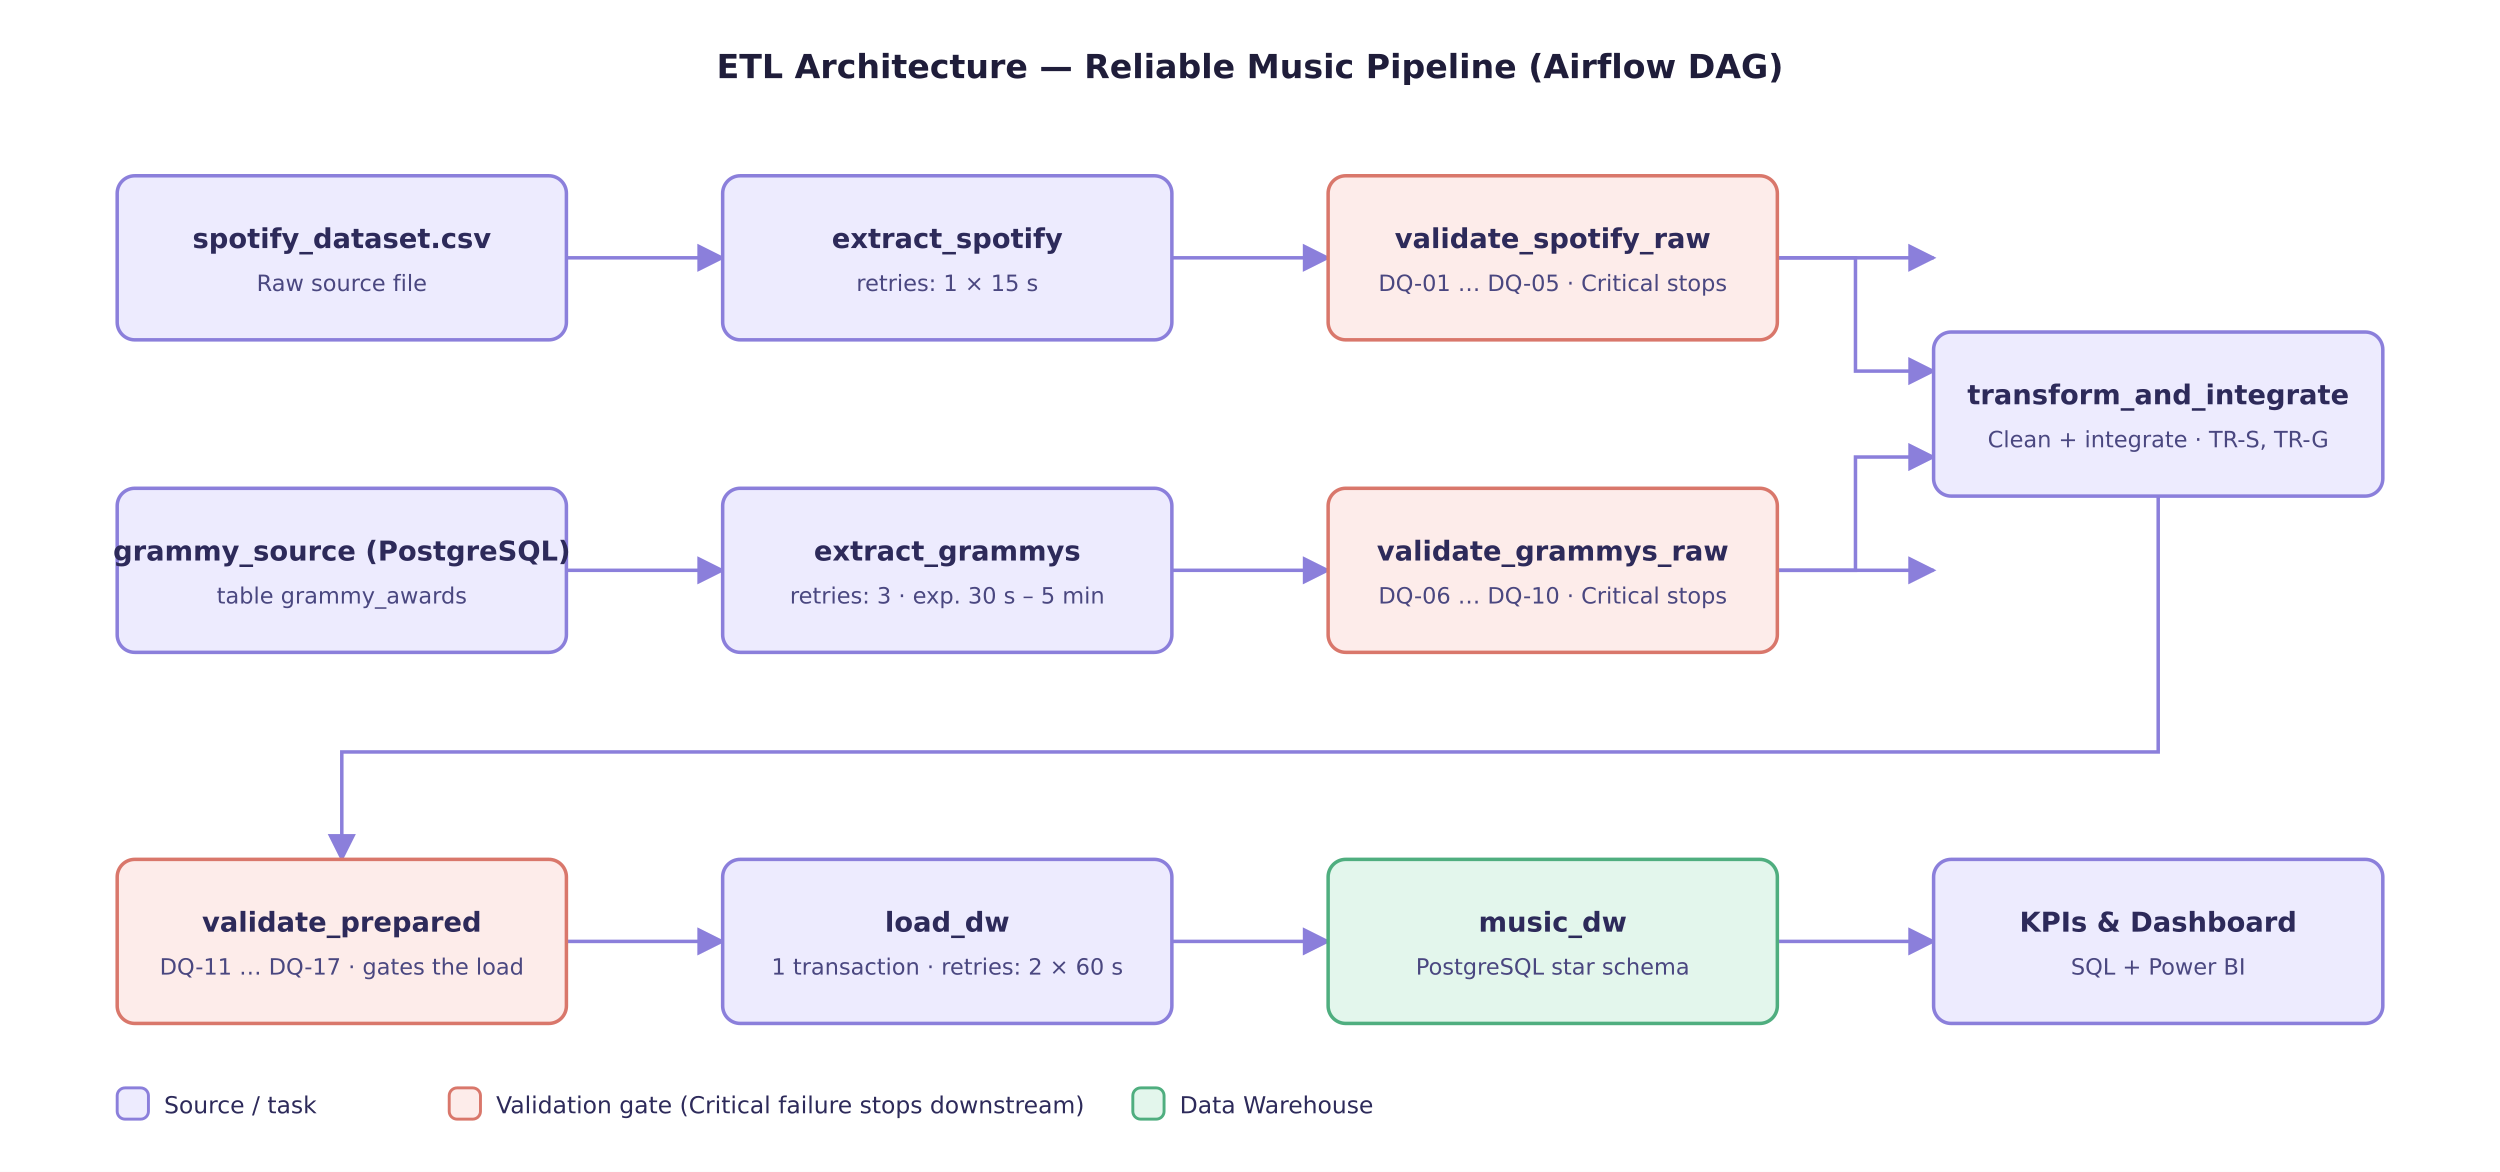
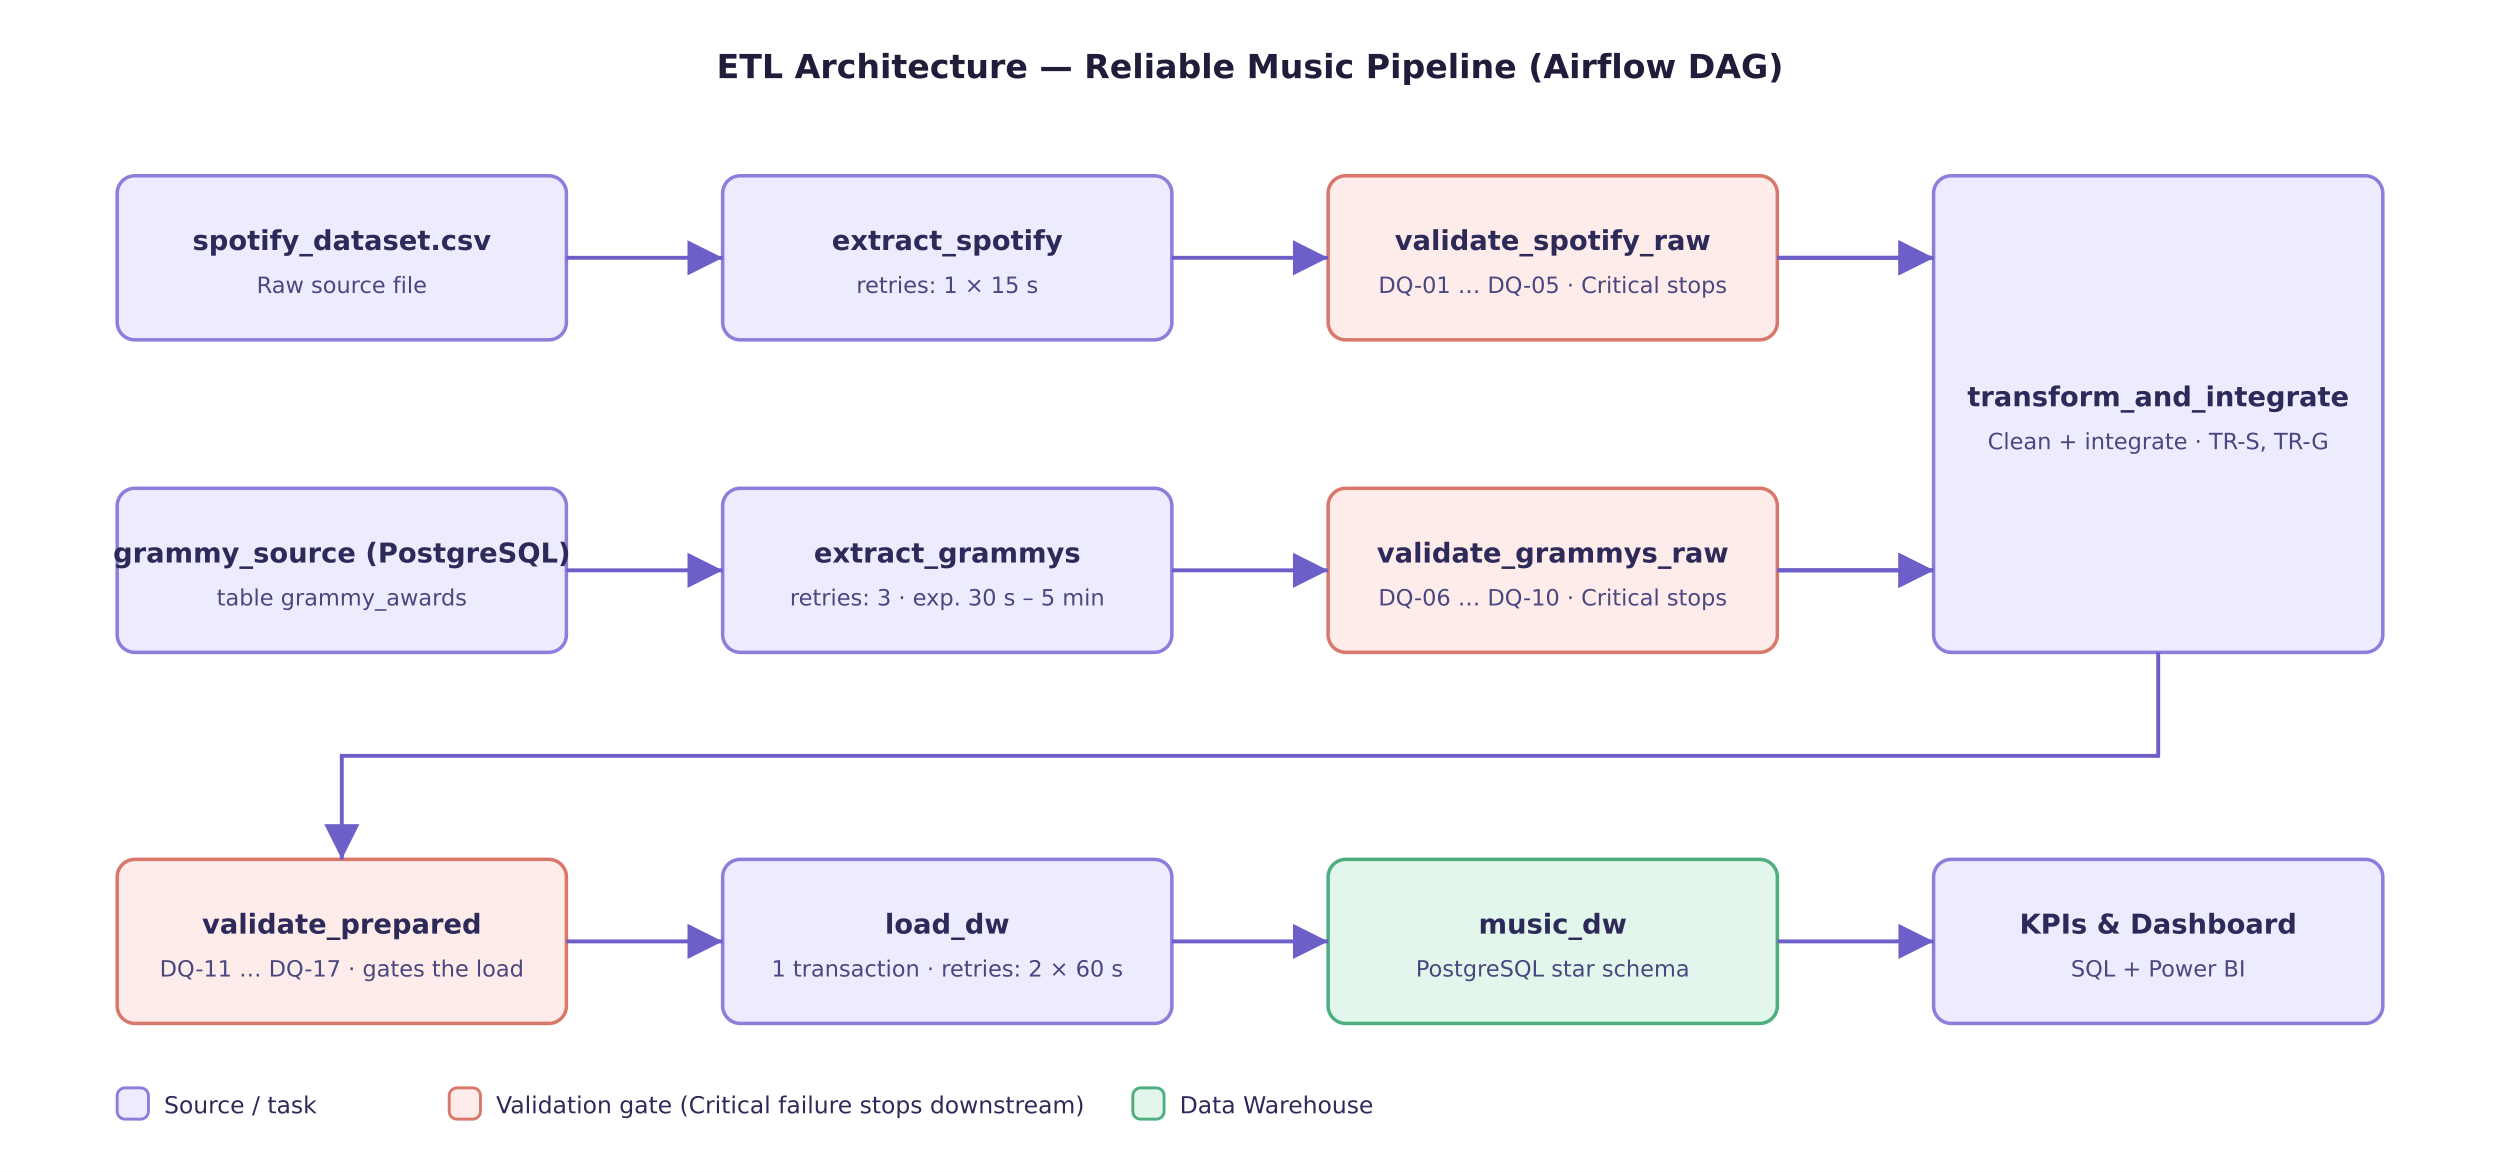
<svg xmlns="http://www.w3.org/2000/svg" viewBox="0 0 1280 600" font-family="Segoe UI, DejaVu Sans, Arial, sans-serif">
  <defs>
-     <marker id="a" viewBox="0 0 10 10" refX="9" refY="5" markerWidth="8" markerHeight="8" orient="auto">
-       <path d="M0,0 L10,5 L0,10 z" fill="#8B7FDB" />
+     <marker id="a" viewBox="0 0 10 10" refX="10" refY="5" markerWidth="9" markerHeight="9" orient="auto">
+       <path d="M0,0 L10,5 L0,10 z" fill="#6C5FC7" />
    </marker>
  </defs>
  <rect width="1280" height="600" fill="#ffffff" />
  <text x="640" y="40" text-anchor="middle" font-size="17" font-weight="700" fill="#1f1d3a">ETL Architecture — Reliable Music Pipeline (Airflow DAG)</text>
-   <polyline points="290,132 370,132" fill="none" stroke="#8B7FDB" stroke-width="1.8" marker-end="url(#a)" />
-   <polyline points="600,132 680,132" fill="none" stroke="#8B7FDB" stroke-width="1.8" marker-end="url(#a)" />
-   <polyline points="910,132 990,132" fill="none" stroke="#8B7FDB" stroke-width="1.8" marker-end="url(#a)" />
-   <polyline points="290,292 370,292" fill="none" stroke="#8B7FDB" stroke-width="1.8" marker-end="url(#a)" />
-   <polyline points="600,292 680,292" fill="none" stroke="#8B7FDB" stroke-width="1.8" marker-end="url(#a)" />
-   <polyline points="910,292 990,292" fill="none" stroke="#8B7FDB" stroke-width="1.8" marker-end="url(#a)" />
-   <polyline points="290,482 370,482" fill="none" stroke="#8B7FDB" stroke-width="1.8" marker-end="url(#a)" />
-   <polyline points="600,482 680,482" fill="none" stroke="#8B7FDB" stroke-width="1.8" marker-end="url(#a)" />
-   <polyline points="910,482 990,482" fill="none" stroke="#8B7FDB" stroke-width="1.8" marker-end="url(#a)" />
-   <polyline points="910,132 950,132 950,190 990,190" fill="none" stroke="#8B7FDB" stroke-width="1.8" marker-end="url(#a)" />
-   <polyline points="910,292 950,292 950,234 990,234" fill="none" stroke="#8B7FDB" stroke-width="1.8" marker-end="url(#a)" />
-   <polyline points="1105,254 1105,385 175,385 175,440" fill="none" stroke="#8B7FDB" stroke-width="1.8" marker-end="url(#a)" />
  <rect x="60" y="90" width="230" height="84" rx="9" fill="#EDEBFE" stroke="#8B7FDB" stroke-width="1.8" />
-   <text x="175" y="127" text-anchor="middle" font-size="14" font-weight="700" fill="#2d2a5a">spotify_dataset.csv</text>
-   <text x="175" y="149" text-anchor="middle" font-size="11.5" fill="#4a4780">Raw source file</text>
+   <text x="175" y="128" text-anchor="middle" font-size="14" font-weight="700" fill="#2d2a5a">spotify_dataset.csv</text>
+   <text x="175" y="150" text-anchor="middle" font-size="11.5" fill="#4a4780">Raw source file</text>
  <rect x="370" y="90" width="230" height="84" rx="9" fill="#EDEBFE" stroke="#8B7FDB" stroke-width="1.8" />
-   <text x="485" y="127" text-anchor="middle" font-size="14" font-weight="700" fill="#2d2a5a">extract_spotify</text>
-   <text x="485" y="149" text-anchor="middle" font-size="11.5" fill="#4a4780">retries: 1 × 15 s</text>
+   <text x="485" y="128" text-anchor="middle" font-size="14" font-weight="700" fill="#2d2a5a">extract_spotify</text>
+   <text x="485" y="150" text-anchor="middle" font-size="11.5" fill="#4a4780">retries: 1 × 15 s</text>
  <rect x="680" y="90" width="230" height="84" rx="9" fill="#FDECEA" stroke="#D9776B" stroke-width="1.8" />
-   <text x="795" y="127" text-anchor="middle" font-size="14" font-weight="700" fill="#2d2a5a">validate_spotify_raw</text>
-   <text x="795" y="149" text-anchor="middle" font-size="11.5" fill="#4a4780">DQ-01 … DQ-05 · Critical stops</text>
+   <text x="795" y="128" text-anchor="middle" font-size="14" font-weight="700" fill="#2d2a5a">validate_spotify_raw</text>
+   <text x="795" y="150" text-anchor="middle" font-size="11.5" fill="#4a4780">DQ-01 … DQ-05 · Critical stops</text>
  <rect x="60" y="250" width="230" height="84" rx="9" fill="#EDEBFE" stroke="#8B7FDB" stroke-width="1.8" />
-   <text x="175" y="287" text-anchor="middle" font-size="14" font-weight="700" fill="#2d2a5a">grammy_source (PostgreSQL)</text>
-   <text x="175" y="309" text-anchor="middle" font-size="11.5" fill="#4a4780">table grammy_awards</text>
+   <text x="175" y="288" text-anchor="middle" font-size="14" font-weight="700" fill="#2d2a5a">grammy_source (PostgreSQL)</text>
+   <text x="175" y="310" text-anchor="middle" font-size="11.5" fill="#4a4780">table grammy_awards</text>
  <rect x="370" y="250" width="230" height="84" rx="9" fill="#EDEBFE" stroke="#8B7FDB" stroke-width="1.8" />
-   <text x="485" y="287" text-anchor="middle" font-size="14" font-weight="700" fill="#2d2a5a">extract_grammys</text>
-   <text x="485" y="309" text-anchor="middle" font-size="11.5" fill="#4a4780">retries: 3 · exp. 30 s – 5 min</text>
+   <text x="485" y="288" text-anchor="middle" font-size="14" font-weight="700" fill="#2d2a5a">extract_grammys</text>
+   <text x="485" y="310" text-anchor="middle" font-size="11.5" fill="#4a4780">retries: 3 · exp. 30 s – 5 min</text>
  <rect x="680" y="250" width="230" height="84" rx="9" fill="#FDECEA" stroke="#D9776B" stroke-width="1.8" />
-   <text x="795" y="287" text-anchor="middle" font-size="14" font-weight="700" fill="#2d2a5a">validate_grammys_raw</text>
-   <text x="795" y="309" text-anchor="middle" font-size="11.5" fill="#4a4780">DQ-06 … DQ-10 · Critical stops</text>
-   <rect x="990" y="170" width="230" height="84" rx="9" fill="#EDEBFE" stroke="#8B7FDB" stroke-width="1.8" />
-   <text x="1105" y="207" text-anchor="middle" font-size="14" font-weight="700" fill="#2d2a5a">transform_and_integrate</text>
-   <text x="1105" y="229" text-anchor="middle" font-size="11.5" fill="#4a4780">Clean + integrate · TR-S, TR-G</text>
+   <text x="795" y="288" text-anchor="middle" font-size="14" font-weight="700" fill="#2d2a5a">validate_grammys_raw</text>
+   <text x="795" y="310" text-anchor="middle" font-size="11.5" fill="#4a4780">DQ-06 … DQ-10 · Critical stops</text>
+   <rect x="990" y="90" width="230" height="244" rx="9" fill="#EDEBFE" stroke="#8B7FDB" stroke-width="1.8" />
+   <text x="1105" y="208" text-anchor="middle" font-size="14" font-weight="700" fill="#2d2a5a">transform_and_integrate</text>
+   <text x="1105" y="230" text-anchor="middle" font-size="11.5" fill="#4a4780">Clean + integrate · TR-S, TR-G</text>
  <rect x="60" y="440" width="230" height="84" rx="9" fill="#FDECEA" stroke="#D9776B" stroke-width="1.8" />
-   <text x="175" y="477" text-anchor="middle" font-size="14" font-weight="700" fill="#2d2a5a">validate_prepared</text>
-   <text x="175" y="499" text-anchor="middle" font-size="11.5" fill="#4a4780">DQ-11 … DQ-17 · gates the load</text>
+   <text x="175" y="478" text-anchor="middle" font-size="14" font-weight="700" fill="#2d2a5a">validate_prepared</text>
+   <text x="175" y="500" text-anchor="middle" font-size="11.5" fill="#4a4780">DQ-11 … DQ-17 · gates the load</text>
  <rect x="370" y="440" width="230" height="84" rx="9" fill="#EDEBFE" stroke="#8B7FDB" stroke-width="1.8" />
-   <text x="485" y="477" text-anchor="middle" font-size="14" font-weight="700" fill="#2d2a5a">load_dw</text>
-   <text x="485" y="499" text-anchor="middle" font-size="11.5" fill="#4a4780">1 transaction · retries: 2 × 60 s</text>
+   <text x="485" y="478" text-anchor="middle" font-size="14" font-weight="700" fill="#2d2a5a">load_dw</text>
+   <text x="485" y="500" text-anchor="middle" font-size="11.5" fill="#4a4780">1 transaction · retries: 2 × 60 s</text>
  <rect x="680" y="440" width="230" height="84" rx="9" fill="#E3F6EC" stroke="#4FAE7F" stroke-width="1.8" />
-   <text x="795" y="477" text-anchor="middle" font-size="14" font-weight="700" fill="#2d2a5a">music_dw</text>
-   <text x="795" y="499" text-anchor="middle" font-size="11.5" fill="#4a4780">PostgreSQL star schema</text>
+   <text x="795" y="478" text-anchor="middle" font-size="14" font-weight="700" fill="#2d2a5a">music_dw</text>
+   <text x="795" y="500" text-anchor="middle" font-size="11.5" fill="#4a4780">PostgreSQL star schema</text>
  <rect x="990" y="440" width="230" height="84" rx="9" fill="#EDEBFE" stroke="#8B7FDB" stroke-width="1.8" />
-   <text x="1105" y="477" text-anchor="middle" font-size="14" font-weight="700" fill="#2d2a5a">KPIs &amp; Dashboard</text>
-   <text x="1105" y="499" text-anchor="middle" font-size="11.5" fill="#4a4780">SQL + Power BI</text>
+   <text x="1105" y="478" text-anchor="middle" font-size="14" font-weight="700" fill="#2d2a5a">KPIs &amp; Dashboard</text>
+   <text x="1105" y="500" text-anchor="middle" font-size="11.5" fill="#4a4780">SQL + Power BI</text>
+   <polyline points="290,132 370,132" fill="none" stroke="#6C5FC7" stroke-width="2" marker-end="url(#a)" />
+   <polyline points="600,132 680,132" fill="none" stroke="#6C5FC7" stroke-width="2" marker-end="url(#a)" />
+   <polyline points="910,132 990,132" fill="none" stroke="#6C5FC7" stroke-width="2" marker-end="url(#a)" />
+   <polyline points="290,292 370,292" fill="none" stroke="#6C5FC7" stroke-width="2" marker-end="url(#a)" />
+   <polyline points="600,292 680,292" fill="none" stroke="#6C5FC7" stroke-width="2" marker-end="url(#a)" />
+   <polyline points="910,292 990,292" fill="none" stroke="#6C5FC7" stroke-width="2" marker-end="url(#a)" />
+   <polyline points="290,482 370,482" fill="none" stroke="#6C5FC7" stroke-width="2" marker-end="url(#a)" />
+   <polyline points="600,482 680,482" fill="none" stroke="#6C5FC7" stroke-width="2" marker-end="url(#a)" />
+   <polyline points="910,482 990,482" fill="none" stroke="#6C5FC7" stroke-width="2" marker-end="url(#a)" />
+   <polyline points="910,132 990,132" fill="none" stroke="#6C5FC7" stroke-width="2" marker-end="url(#a)" />
+   <polyline points="910,292 990,292" fill="none" stroke="#6C5FC7" stroke-width="2" marker-end="url(#a)" />
+   <polyline points="1105,334 1105,387 175,387 175,440" fill="none" stroke="#6C5FC7" stroke-width="2" marker-end="url(#a)" />
  <rect x="60" y="557" width="16" height="16" rx="4" fill="#EDEBFE" stroke="#8B7FDB" stroke-width="1.5" />
  <text x="84" y="570" font-size="12" fill="#2d2a5a">Source / task</text>
  <rect x="230" y="557" width="16" height="16" rx="4" fill="#FDECEA" stroke="#D9776B" stroke-width="1.5" />
  <text x="254" y="570" font-size="12" fill="#2d2a5a">Validation gate (Critical failure stops downstream)</text>
  <rect x="580" y="557" width="16" height="16" rx="4" fill="#E3F6EC" stroke="#4FAE7F" stroke-width="1.5" />
  <text x="604" y="570" font-size="12" fill="#2d2a5a">Data Warehouse</text>
</svg>
